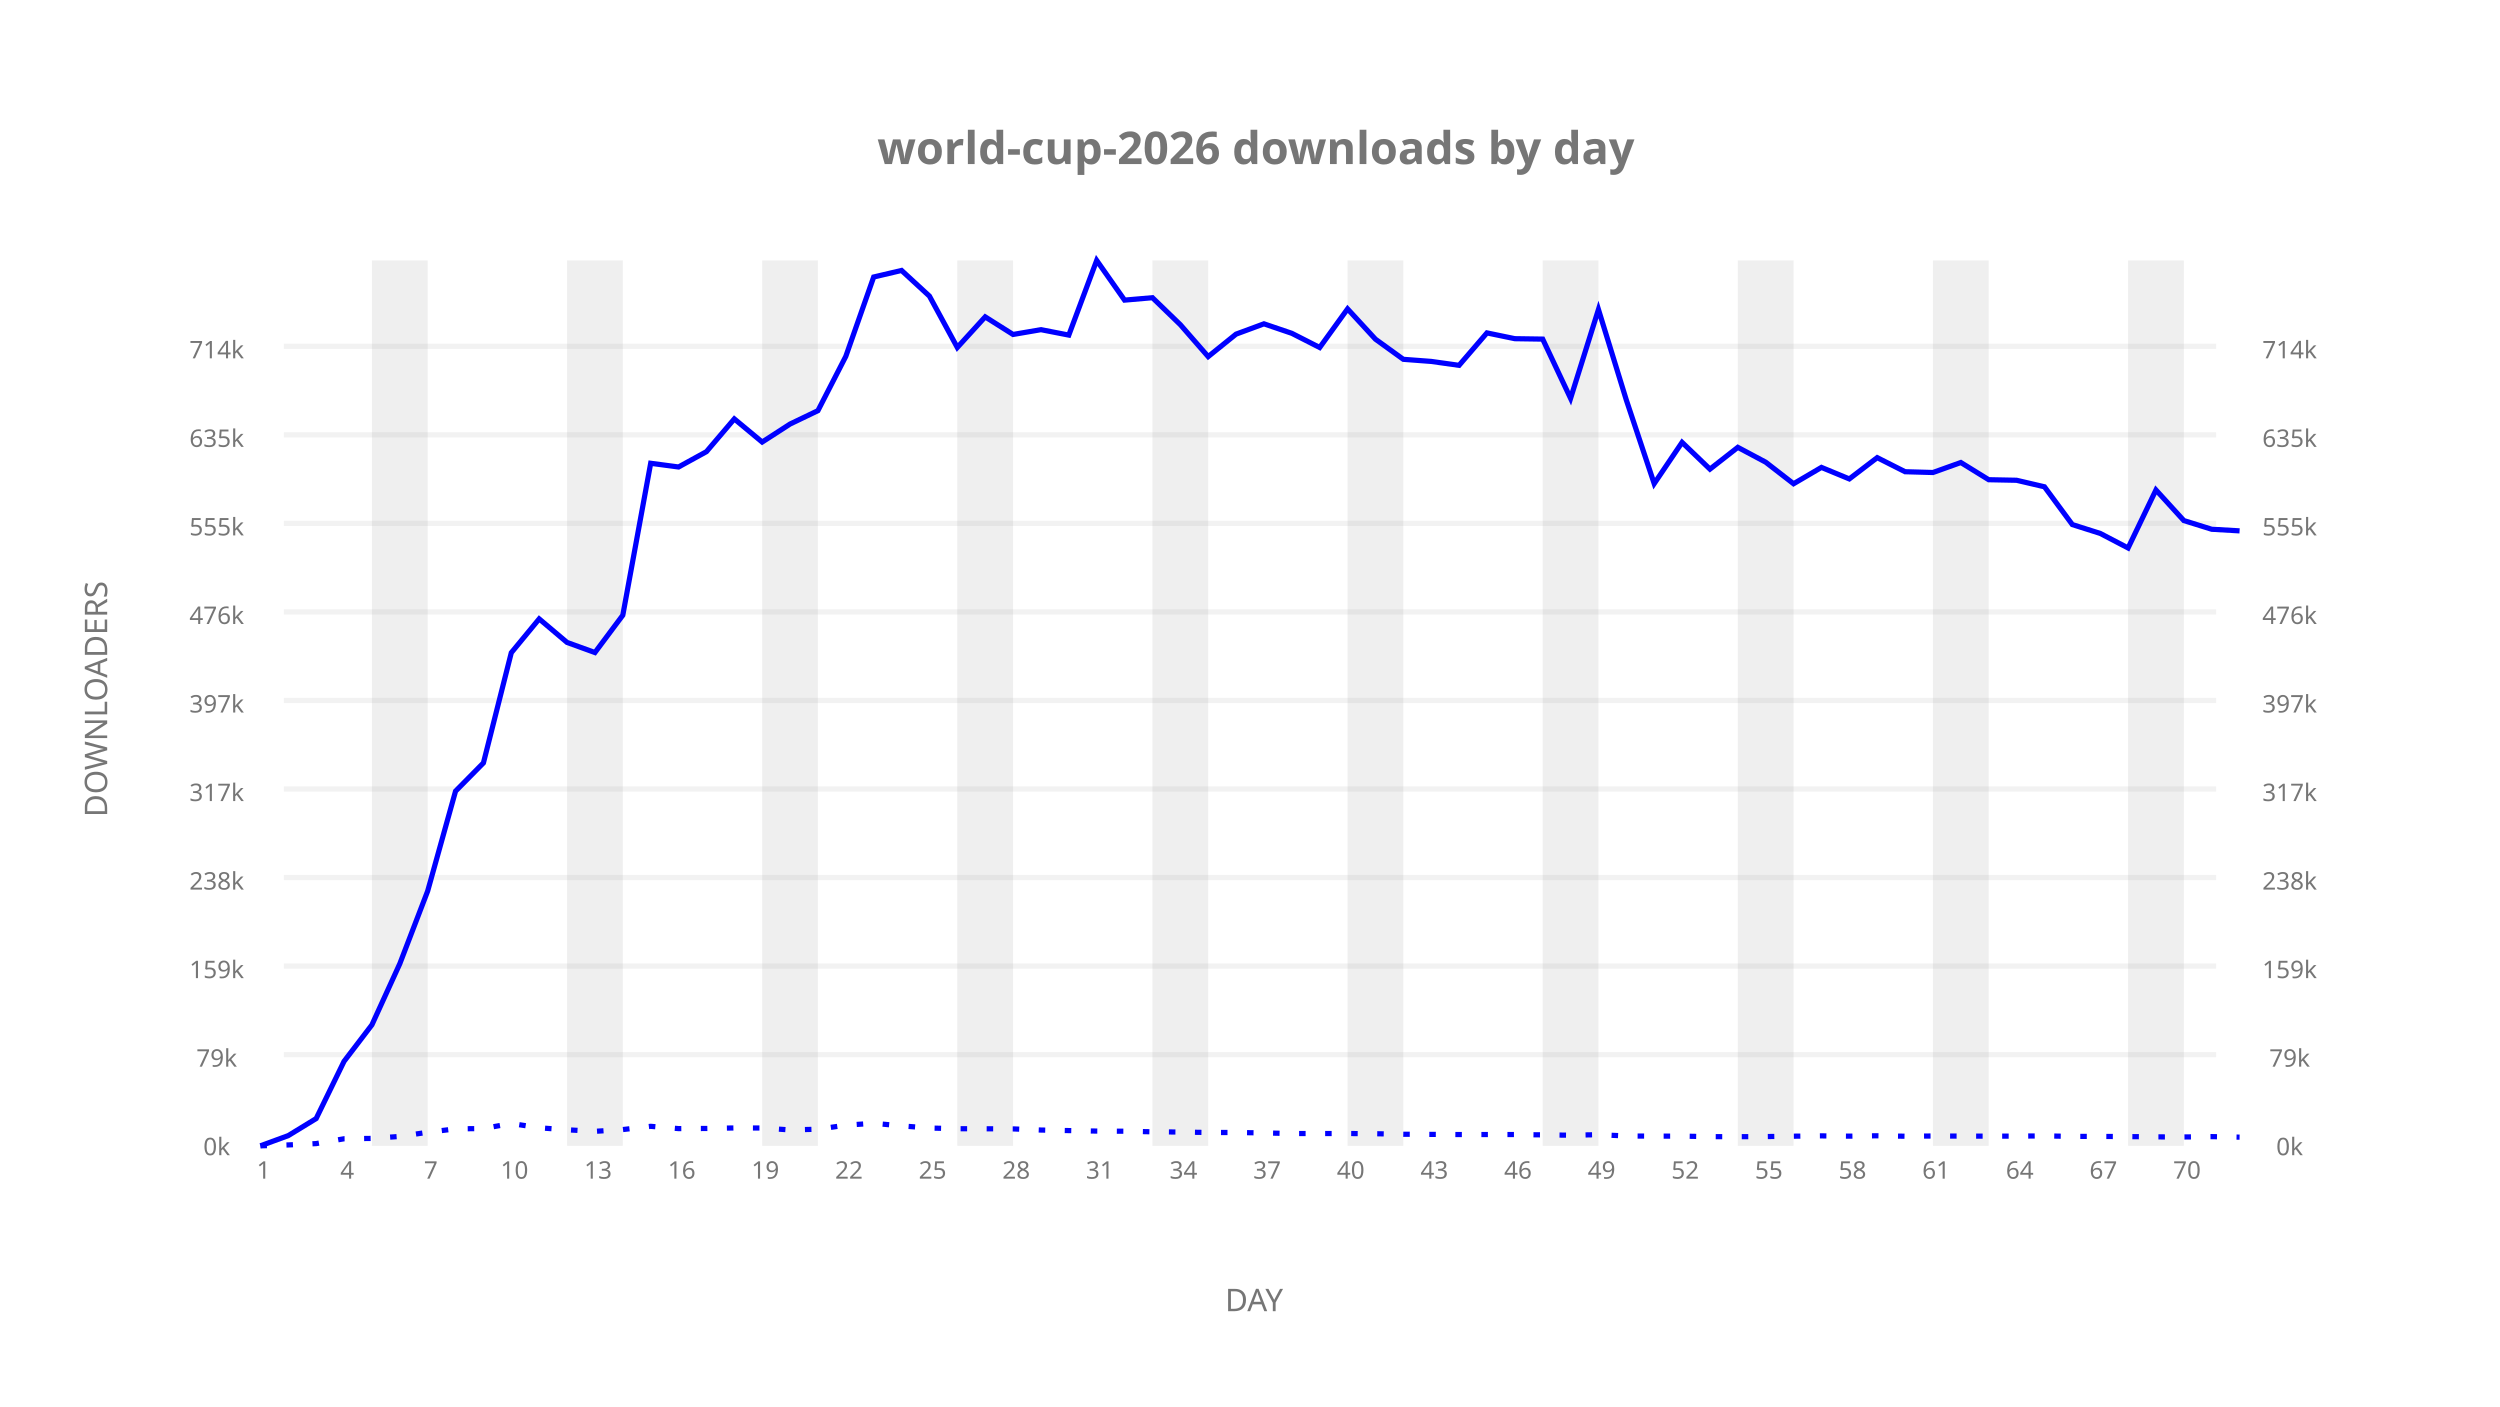
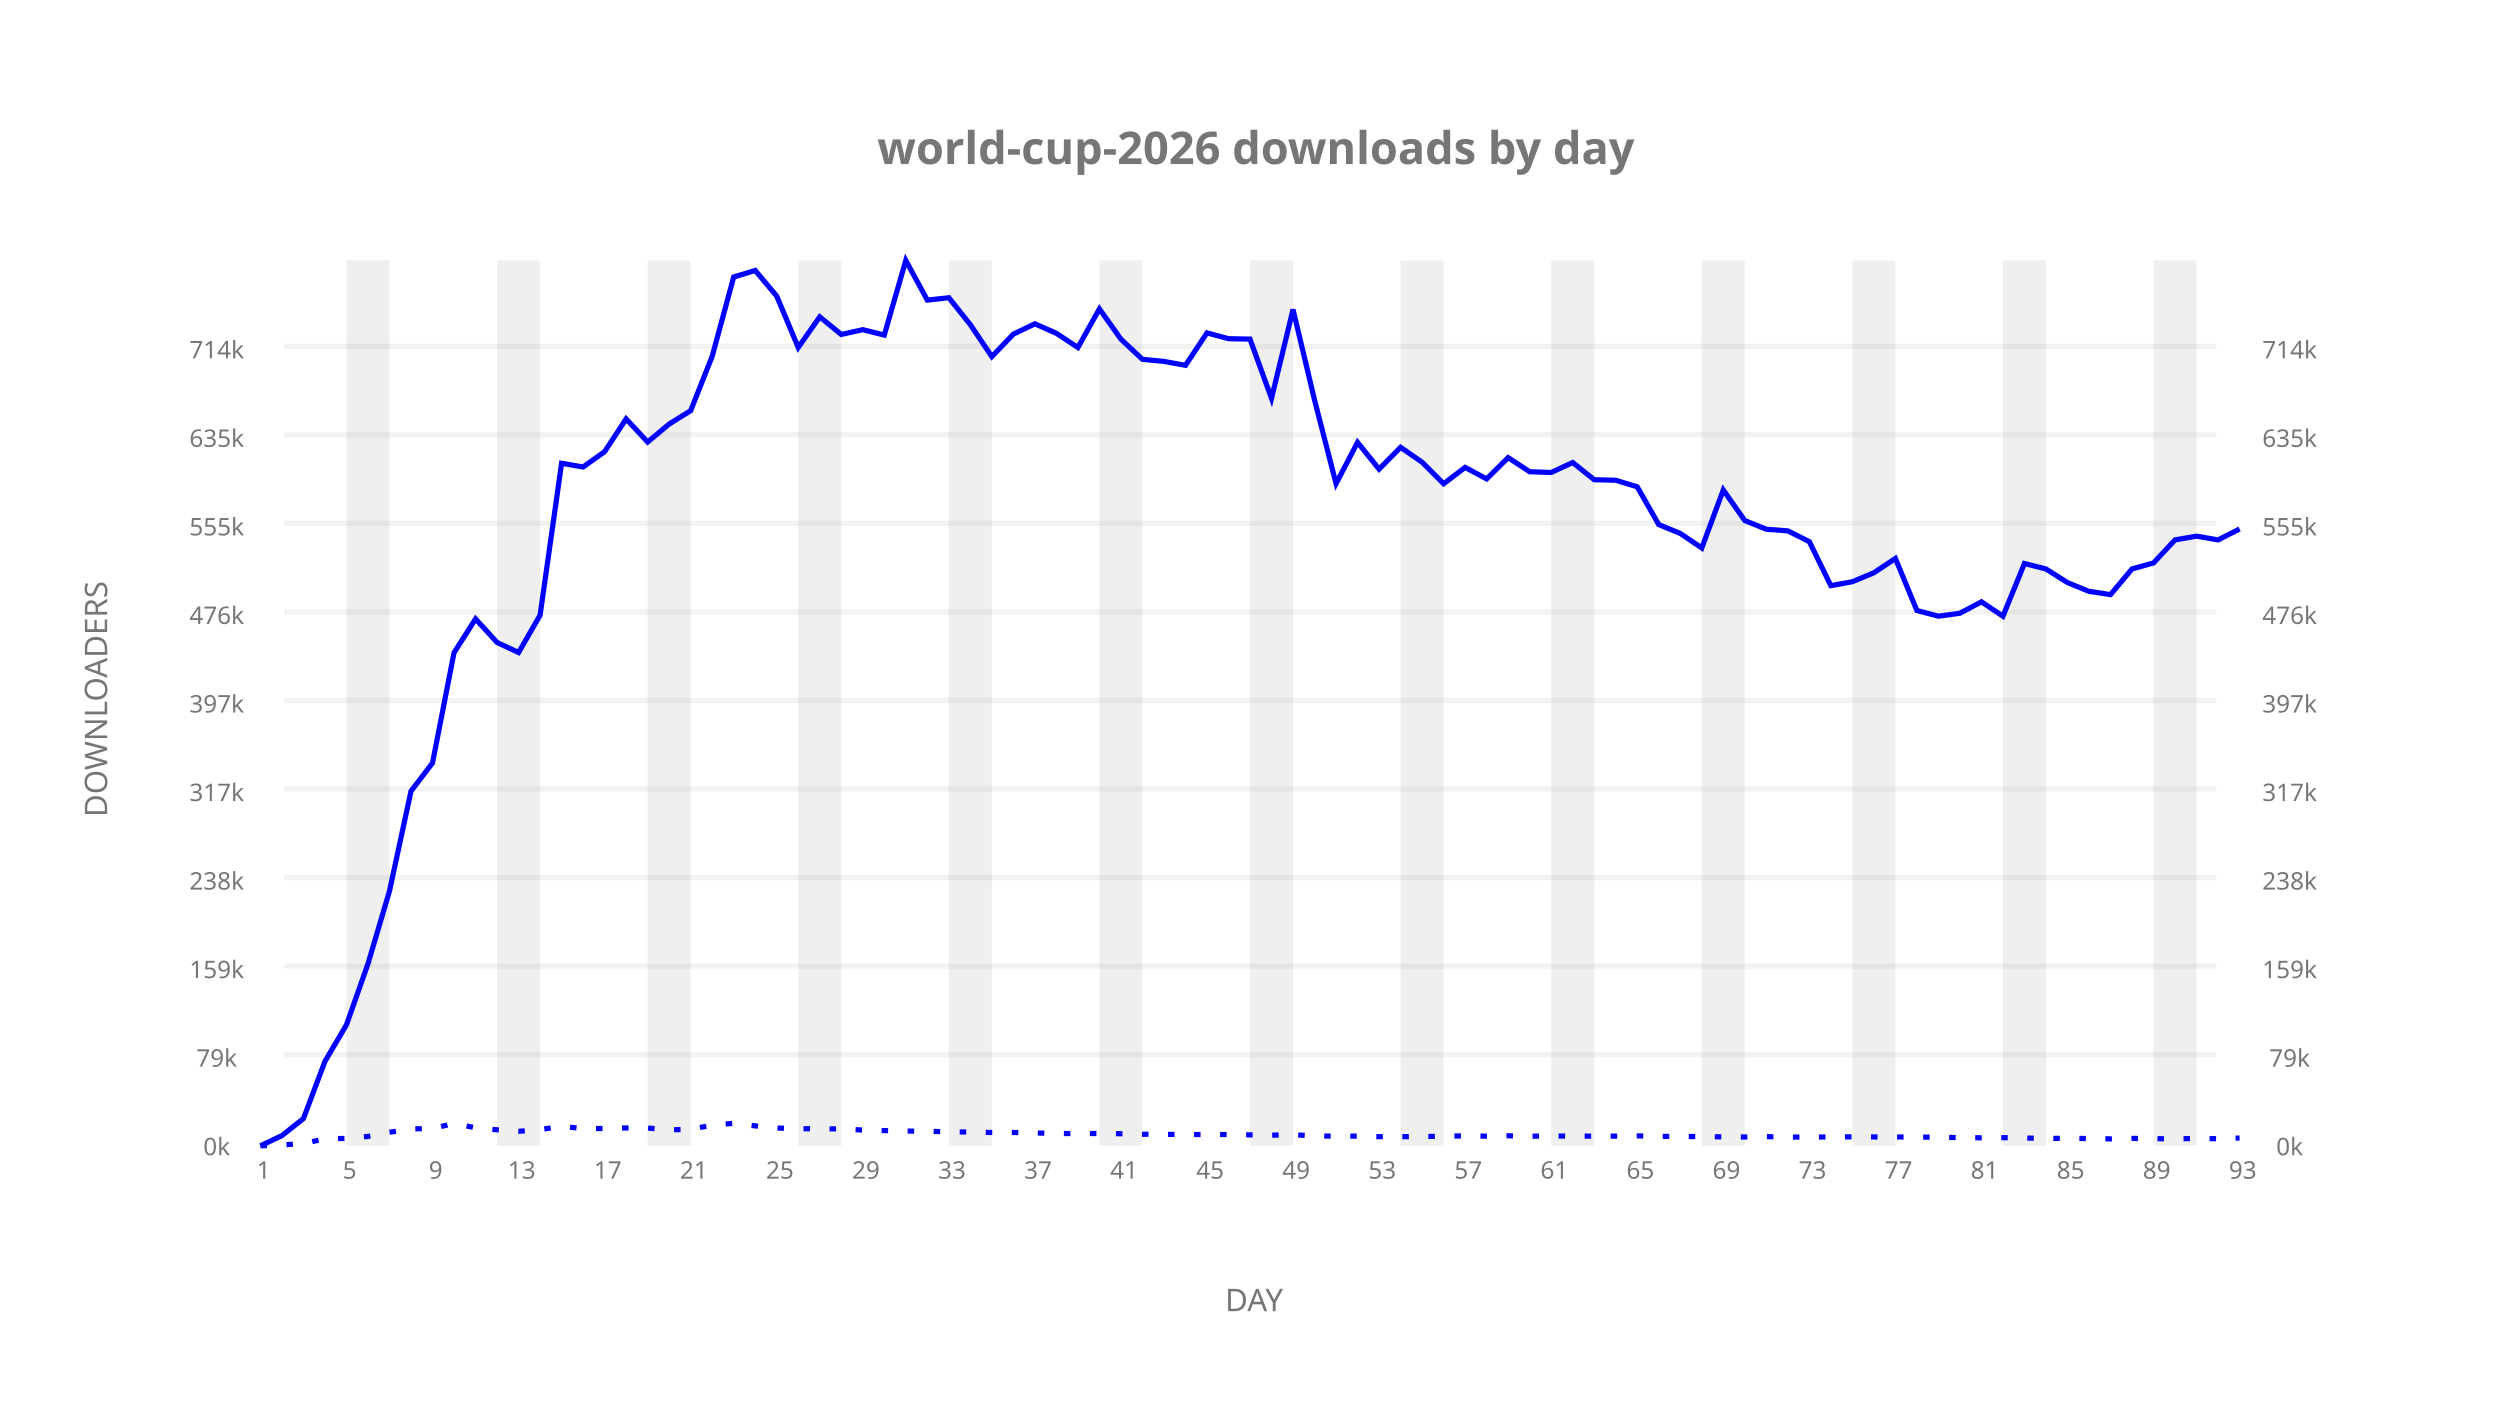
<svg xmlns="http://www.w3.org/2000/svg" xml:space="preserve" id="world-cup-2026-downloads-by-day-day" x="0px" y="0px" width="1920px" height="1080px" viewBox="0 0 1920 1080" enable-background="new 0 0 1920 1080" role="img">
  <g id="annotations">
    <text x="960" y="126" font-family="Atkinson Hyperlegible" font-size="26pt" text-anchor="middle" text-align="center" font-weight="600" font-style="normal" style="fill:rgb(118,118,118); fill-opacity:1; stroke:rgb(118,118,118); stroke-opacity:0; stroke-width:0.5"> world-cup-2026 downloads by day</text>
    <g id="axes-lines">
      <text x="960" y="1007" font-family="Atkinson Hyperlegible" font-size="18pt" text-anchor="middle" text-align="center" font-weight="500" font-style="normal" style="fill:rgb(118,118,118); fill-opacity:1; stroke:rgb(118,118,118); stroke-opacity:0; stroke-width:0.5"> DAY</text>
      <text x="73" y="540" font-family="Atkinson Hyperlegible" font-size="18pt" text-anchor="middle" text-align="center" dominant-baseline="central" font-weight="500" font-style="normal" style="fill:rgb(118,118,118); fill-opacity:1; stroke:rgb(118,118,118); stroke-opacity:0; stroke-width:0.5" transform="rotate(-90,73,540)"> DOWNLOADERS</text>
    </g>
    <g id="tic-y-label-lines">
      <line x1="218" y1="809.969" x2="1702" y2="809.969" style="fill:rgb(0,0,255); fill-opacity:0; stroke:rgb(242,242,242); stroke-opacity:1; stroke-width:4" />
      <line x1="218" y1="741.969" x2="1702" y2="741.969" style="fill:rgb(0,0,255); fill-opacity:0; stroke:rgb(242,242,242); stroke-opacity:1; stroke-width:4" />
      <line x1="218" y1="673.969" x2="1702" y2="673.969" style="fill:rgb(0,0,255); fill-opacity:0; stroke:rgb(242,242,242); stroke-opacity:1; stroke-width:4" />
      <line x1="218" y1="605.969" x2="1702" y2="605.969" style="fill:rgb(0,0,255); fill-opacity:0; stroke:rgb(242,242,242); stroke-opacity:1; stroke-width:4" />
      <line x1="218" y1="537.969" x2="1702" y2="537.969" style="fill:rgb(0,0,255); fill-opacity:0; stroke:rgb(242,242,242); stroke-opacity:1; stroke-width:4" />
      <line x1="218" y1="469.969" x2="1702" y2="469.969" style="fill:rgb(0,0,255); fill-opacity:0; stroke:rgb(242,242,242); stroke-opacity:1; stroke-width:4" />
      <line x1="218" y1="401.969" x2="1702" y2="401.969" style="fill:rgb(0,0,255); fill-opacity:0; stroke:rgb(242,242,242); stroke-opacity:1; stroke-width:4" />
      <line x1="218" y1="333.969" x2="1702" y2="333.969" style="fill:rgb(0,0,255); fill-opacity:0; stroke:rgb(242,242,242); stroke-opacity:1; stroke-width:4" />
      <line x1="218" y1="265.969" x2="1702" y2="265.969" style="fill:rgb(0,0,255); fill-opacity:0; stroke:rgb(242,242,242); stroke-opacity:1; stroke-width:4" />
    </g>
    <g id="tic-x-labels">
      <text x="200" y="898" font-family="Atkinson Hyperlegible" font-size="14pt" text-anchor="middle" text-align="center" dominant-baseline="central" font-weight="400" font-style="normal" style="fill:rgb(118,118,118); fill-opacity:1; stroke:rgb(118,118,118); stroke-opacity:0; stroke-width:0.5"> 1</text>
-       <text x="264.225" y="898" font-family="Atkinson Hyperlegible" font-size="14pt" text-anchor="middle" text-align="center" dominant-baseline="central" font-weight="400" font-style="normal" style="fill:rgb(118,118,118); fill-opacity:1; stroke:rgb(118,118,118); stroke-opacity:0; stroke-width:0.5"> 4</text>
-       <text x="328.451" y="898" font-family="Atkinson Hyperlegible" font-size="14pt" text-anchor="middle" text-align="center" dominant-baseline="central" font-weight="400" font-style="normal" style="fill:rgb(118,118,118); fill-opacity:1; stroke:rgb(118,118,118); stroke-opacity:0; stroke-width:0.5"> 7</text>
-       <text x="392.676" y="898" font-family="Atkinson Hyperlegible" font-size="14pt" text-anchor="middle" text-align="center" dominant-baseline="central" font-weight="400" font-style="normal" style="fill:rgb(118,118,118); fill-opacity:1; stroke:rgb(118,118,118); stroke-opacity:0; stroke-width:0.5"> 10</text>
-       <text x="456.901" y="898" font-family="Atkinson Hyperlegible" font-size="14pt" text-anchor="middle" text-align="center" dominant-baseline="central" font-weight="400" font-style="normal" style="fill:rgb(118,118,118); fill-opacity:1; stroke:rgb(118,118,118); stroke-opacity:0; stroke-width:0.5"> 13</text>
-       <text x="521.127" y="898" font-family="Atkinson Hyperlegible" font-size="14pt" text-anchor="middle" text-align="center" dominant-baseline="central" font-weight="400" font-style="normal" style="fill:rgb(118,118,118); fill-opacity:1; stroke:rgb(118,118,118); stroke-opacity:0; stroke-width:0.5"> 16</text>
-       <text x="585.352" y="898" font-family="Atkinson Hyperlegible" font-size="14pt" text-anchor="middle" text-align="center" dominant-baseline="central" font-weight="400" font-style="normal" style="fill:rgb(118,118,118); fill-opacity:1; stroke:rgb(118,118,118); stroke-opacity:0; stroke-width:0.5"> 19</text>
-       <text x="649.577" y="898" font-family="Atkinson Hyperlegible" font-size="14pt" text-anchor="middle" text-align="center" dominant-baseline="central" font-weight="400" font-style="normal" style="fill:rgb(118,118,118); fill-opacity:1; stroke:rgb(118,118,118); stroke-opacity:0; stroke-width:0.5"> 22</text>
-       <text x="713.803" y="898" font-family="Atkinson Hyperlegible" font-size="14pt" text-anchor="middle" text-align="center" dominant-baseline="central" font-weight="400" font-style="normal" style="fill:rgb(118,118,118); fill-opacity:1; stroke:rgb(118,118,118); stroke-opacity:0; stroke-width:0.5"> 25</text>
-       <text x="778.028" y="898" font-family="Atkinson Hyperlegible" font-size="14pt" text-anchor="middle" text-align="center" dominant-baseline="central" font-weight="400" font-style="normal" style="fill:rgb(118,118,118); fill-opacity:1; stroke:rgb(118,118,118); stroke-opacity:0; stroke-width:0.5"> 28</text>
-       <text x="842.254" y="898" font-family="Atkinson Hyperlegible" font-size="14pt" text-anchor="middle" text-align="center" dominant-baseline="central" font-weight="400" font-style="normal" style="fill:rgb(118,118,118); fill-opacity:1; stroke:rgb(118,118,118); stroke-opacity:0; stroke-width:0.5"> 31</text>
-       <text x="906.479" y="898" font-family="Atkinson Hyperlegible" font-size="14pt" text-anchor="middle" text-align="center" dominant-baseline="central" font-weight="400" font-style="normal" style="fill:rgb(118,118,118); fill-opacity:1; stroke:rgb(118,118,118); stroke-opacity:0; stroke-width:0.5"> 34</text>
-       <text x="970.704" y="898" font-family="Atkinson Hyperlegible" font-size="14pt" text-anchor="middle" text-align="center" dominant-baseline="central" font-weight="400" font-style="normal" style="fill:rgb(118,118,118); fill-opacity:1; stroke:rgb(118,118,118); stroke-opacity:0; stroke-width:0.5"> 37</text>
-       <text x="1034.93" y="898" font-family="Atkinson Hyperlegible" font-size="14pt" text-anchor="middle" text-align="center" dominant-baseline="central" font-weight="400" font-style="normal" style="fill:rgb(118,118,118); fill-opacity:1; stroke:rgb(118,118,118); stroke-opacity:0; stroke-width:0.5"> 40</text>
-       <text x="1099.155" y="898" font-family="Atkinson Hyperlegible" font-size="14pt" text-anchor="middle" text-align="center" dominant-baseline="central" font-weight="400" font-style="normal" style="fill:rgb(118,118,118); fill-opacity:1; stroke:rgb(118,118,118); stroke-opacity:0; stroke-width:0.5"> 43</text>
-       <text x="1163.38" y="898" font-family="Atkinson Hyperlegible" font-size="14pt" text-anchor="middle" text-align="center" dominant-baseline="central" font-weight="400" font-style="normal" style="fill:rgb(118,118,118); fill-opacity:1; stroke:rgb(118,118,118); stroke-opacity:0; stroke-width:0.5"> 46</text>
-       <text x="1227.606" y="898" font-family="Atkinson Hyperlegible" font-size="14pt" text-anchor="middle" text-align="center" dominant-baseline="central" font-weight="400" font-style="normal" style="fill:rgb(118,118,118); fill-opacity:1; stroke:rgb(118,118,118); stroke-opacity:0; stroke-width:0.5"> 49</text>
-       <text x="1291.831" y="898" font-family="Atkinson Hyperlegible" font-size="14pt" text-anchor="middle" text-align="center" dominant-baseline="central" font-weight="400" font-style="normal" style="fill:rgb(118,118,118); fill-opacity:1; stroke:rgb(118,118,118); stroke-opacity:0; stroke-width:0.5"> 52</text>
-       <text x="1356.056" y="898" font-family="Atkinson Hyperlegible" font-size="14pt" text-anchor="middle" text-align="center" dominant-baseline="central" font-weight="400" font-style="normal" style="fill:rgb(118,118,118); fill-opacity:1; stroke:rgb(118,118,118); stroke-opacity:0; stroke-width:0.5"> 55</text>
-       <text x="1420.282" y="898" font-family="Atkinson Hyperlegible" font-size="14pt" text-anchor="middle" text-align="center" dominant-baseline="central" font-weight="400" font-style="normal" style="fill:rgb(118,118,118); fill-opacity:1; stroke:rgb(118,118,118); stroke-opacity:0; stroke-width:0.5"> 58</text>
-       <text x="1484.507" y="898" font-family="Atkinson Hyperlegible" font-size="14pt" text-anchor="middle" text-align="center" dominant-baseline="central" font-weight="400" font-style="normal" style="fill:rgb(118,118,118); fill-opacity:1; stroke:rgb(118,118,118); stroke-opacity:0; stroke-width:0.5"> 61</text>
-       <text x="1548.732" y="898" font-family="Atkinson Hyperlegible" font-size="14pt" text-anchor="middle" text-align="center" dominant-baseline="central" font-weight="400" font-style="normal" style="fill:rgb(118,118,118); fill-opacity:1; stroke:rgb(118,118,118); stroke-opacity:0; stroke-width:0.5"> 64</text>
-       <text x="1612.958" y="898" font-family="Atkinson Hyperlegible" font-size="14pt" text-anchor="middle" text-align="center" dominant-baseline="central" font-weight="400" font-style="normal" style="fill:rgb(118,118,118); fill-opacity:1; stroke:rgb(118,118,118); stroke-opacity:0; stroke-width:0.5"> 67</text>
-       <text x="1677.183" y="898" font-family="Atkinson Hyperlegible" font-size="14pt" text-anchor="middle" text-align="center" dominant-baseline="central" font-weight="400" font-style="normal" style="fill:rgb(118,118,118); fill-opacity:1; stroke:rgb(118,118,118); stroke-opacity:0; stroke-width:0.5"> 70</text>
+       <text x="266.087" y="898" font-family="Atkinson Hyperlegible" font-size="14pt" text-anchor="middle" text-align="center" dominant-baseline="central" font-weight="400" font-style="normal" style="fill:rgb(118,118,118); fill-opacity:1; stroke:rgb(118,118,118); stroke-opacity:0; stroke-width:0.5"> 5</text>
+       <text x="332.174" y="898" font-family="Atkinson Hyperlegible" font-size="14pt" text-anchor="middle" text-align="center" dominant-baseline="central" font-weight="400" font-style="normal" style="fill:rgb(118,118,118); fill-opacity:1; stroke:rgb(118,118,118); stroke-opacity:0; stroke-width:0.5"> 9</text>
+       <text x="398.261" y="898" font-family="Atkinson Hyperlegible" font-size="14pt" text-anchor="middle" text-align="center" dominant-baseline="central" font-weight="400" font-style="normal" style="fill:rgb(118,118,118); fill-opacity:1; stroke:rgb(118,118,118); stroke-opacity:0; stroke-width:0.5"> 13</text>
+       <text x="464.348" y="898" font-family="Atkinson Hyperlegible" font-size="14pt" text-anchor="middle" text-align="center" dominant-baseline="central" font-weight="400" font-style="normal" style="fill:rgb(118,118,118); fill-opacity:1; stroke:rgb(118,118,118); stroke-opacity:0; stroke-width:0.5"> 17</text>
+       <text x="530.435" y="898" font-family="Atkinson Hyperlegible" font-size="14pt" text-anchor="middle" text-align="center" dominant-baseline="central" font-weight="400" font-style="normal" style="fill:rgb(118,118,118); fill-opacity:1; stroke:rgb(118,118,118); stroke-opacity:0; stroke-width:0.5"> 21</text>
+       <text x="596.522" y="898" font-family="Atkinson Hyperlegible" font-size="14pt" text-anchor="middle" text-align="center" dominant-baseline="central" font-weight="400" font-style="normal" style="fill:rgb(118,118,118); fill-opacity:1; stroke:rgb(118,118,118); stroke-opacity:0; stroke-width:0.5"> 25</text>
+       <text x="662.609" y="898" font-family="Atkinson Hyperlegible" font-size="14pt" text-anchor="middle" text-align="center" dominant-baseline="central" font-weight="400" font-style="normal" style="fill:rgb(118,118,118); fill-opacity:1; stroke:rgb(118,118,118); stroke-opacity:0; stroke-width:0.5"> 29</text>
+       <text x="728.696" y="898" font-family="Atkinson Hyperlegible" font-size="14pt" text-anchor="middle" text-align="center" dominant-baseline="central" font-weight="400" font-style="normal" style="fill:rgb(118,118,118); fill-opacity:1; stroke:rgb(118,118,118); stroke-opacity:0; stroke-width:0.5"> 33</text>
+       <text x="794.783" y="898" font-family="Atkinson Hyperlegible" font-size="14pt" text-anchor="middle" text-align="center" dominant-baseline="central" font-weight="400" font-style="normal" style="fill:rgb(118,118,118); fill-opacity:1; stroke:rgb(118,118,118); stroke-opacity:0; stroke-width:0.5"> 37</text>
+       <text x="860.87" y="898" font-family="Atkinson Hyperlegible" font-size="14pt" text-anchor="middle" text-align="center" dominant-baseline="central" font-weight="400" font-style="normal" style="fill:rgb(118,118,118); fill-opacity:1; stroke:rgb(118,118,118); stroke-opacity:0; stroke-width:0.5"> 41</text>
+       <text x="926.957" y="898" font-family="Atkinson Hyperlegible" font-size="14pt" text-anchor="middle" text-align="center" dominant-baseline="central" font-weight="400" font-style="normal" style="fill:rgb(118,118,118); fill-opacity:1; stroke:rgb(118,118,118); stroke-opacity:0; stroke-width:0.5"> 45</text>
+       <text x="993.043" y="898" font-family="Atkinson Hyperlegible" font-size="14pt" text-anchor="middle" text-align="center" dominant-baseline="central" font-weight="400" font-style="normal" style="fill:rgb(118,118,118); fill-opacity:1; stroke:rgb(118,118,118); stroke-opacity:0; stroke-width:0.5"> 49</text>
+       <text x="1059.13" y="898" font-family="Atkinson Hyperlegible" font-size="14pt" text-anchor="middle" text-align="center" dominant-baseline="central" font-weight="400" font-style="normal" style="fill:rgb(118,118,118); fill-opacity:1; stroke:rgb(118,118,118); stroke-opacity:0; stroke-width:0.5"> 53</text>
+       <text x="1125.217" y="898" font-family="Atkinson Hyperlegible" font-size="14pt" text-anchor="middle" text-align="center" dominant-baseline="central" font-weight="400" font-style="normal" style="fill:rgb(118,118,118); fill-opacity:1; stroke:rgb(118,118,118); stroke-opacity:0; stroke-width:0.5"> 57</text>
+       <text x="1191.304" y="898" font-family="Atkinson Hyperlegible" font-size="14pt" text-anchor="middle" text-align="center" dominant-baseline="central" font-weight="400" font-style="normal" style="fill:rgb(118,118,118); fill-opacity:1; stroke:rgb(118,118,118); stroke-opacity:0; stroke-width:0.5"> 61</text>
+       <text x="1257.391" y="898" font-family="Atkinson Hyperlegible" font-size="14pt" text-anchor="middle" text-align="center" dominant-baseline="central" font-weight="400" font-style="normal" style="fill:rgb(118,118,118); fill-opacity:1; stroke:rgb(118,118,118); stroke-opacity:0; stroke-width:0.5"> 65</text>
+       <text x="1323.478" y="898" font-family="Atkinson Hyperlegible" font-size="14pt" text-anchor="middle" text-align="center" dominant-baseline="central" font-weight="400" font-style="normal" style="fill:rgb(118,118,118); fill-opacity:1; stroke:rgb(118,118,118); stroke-opacity:0; stroke-width:0.5"> 69</text>
+       <text x="1389.565" y="898" font-family="Atkinson Hyperlegible" font-size="14pt" text-anchor="middle" text-align="center" dominant-baseline="central" font-weight="400" font-style="normal" style="fill:rgb(118,118,118); fill-opacity:1; stroke:rgb(118,118,118); stroke-opacity:0; stroke-width:0.5"> 73</text>
+       <text x="1455.652" y="898" font-family="Atkinson Hyperlegible" font-size="14pt" text-anchor="middle" text-align="center" dominant-baseline="central" font-weight="400" font-style="normal" style="fill:rgb(118,118,118); fill-opacity:1; stroke:rgb(118,118,118); stroke-opacity:0; stroke-width:0.5"> 77</text>
+       <text x="1521.739" y="898" font-family="Atkinson Hyperlegible" font-size="14pt" text-anchor="middle" text-align="center" dominant-baseline="central" font-weight="400" font-style="normal" style="fill:rgb(118,118,118); fill-opacity:1; stroke:rgb(118,118,118); stroke-opacity:0; stroke-width:0.5"> 81</text>
+       <text x="1587.826" y="898" font-family="Atkinson Hyperlegible" font-size="14pt" text-anchor="middle" text-align="center" dominant-baseline="central" font-weight="400" font-style="normal" style="fill:rgb(118,118,118); fill-opacity:1; stroke:rgb(118,118,118); stroke-opacity:0; stroke-width:0.5"> 85</text>
+       <text x="1653.913" y="898" font-family="Atkinson Hyperlegible" font-size="14pt" text-anchor="middle" text-align="center" dominant-baseline="central" font-weight="400" font-style="normal" style="fill:rgb(118,118,118); fill-opacity:1; stroke:rgb(118,118,118); stroke-opacity:0; stroke-width:0.5"> 89</text>
+       <text x="1720" y="898" font-family="Atkinson Hyperlegible" font-size="14pt" text-anchor="middle" text-align="center" dominant-baseline="central" font-weight="400" font-style="normal" style="fill:rgb(118,118,118); fill-opacity:1; stroke:rgb(118,118,118); stroke-opacity:0; stroke-width:0.5"> 93</text>
    </g>
    <g id="tic-y-labels">
      <text x="164" y="879.969" font-family="Atkinson Hyperlegible" font-size="14pt" text-anchor="middle" text-align="center" dominant-baseline="central" font-weight="400" font-style="normal" style="fill:rgb(118,118,118); fill-opacity:1; stroke:rgb(118,118,118); stroke-opacity:0; stroke-width:0.5"> 0k</text>
      <text x="1756" y="879.969" font-family="Atkinson Hyperlegible" font-size="14pt" text-anchor="middle" text-align="center" dominant-baseline="central" font-weight="400" font-style="normal" style="fill:rgb(118,118,118); fill-opacity:1; stroke:rgb(118,118,118); stroke-opacity:0; stroke-width:0.5"> 0k</text>
      <text x="164" y="811.969" font-family="Atkinson Hyperlegible" font-size="14pt" text-anchor="middle" text-align="center" dominant-baseline="central" font-weight="400" font-style="normal" style="fill:rgb(118,118,118); fill-opacity:1; stroke:rgb(118,118,118); stroke-opacity:0; stroke-width:0.5"> 79k</text>
      <text x="1756" y="811.969" font-family="Atkinson Hyperlegible" font-size="14pt" text-anchor="middle" text-align="center" dominant-baseline="central" font-weight="400" font-style="normal" style="fill:rgb(118,118,118); fill-opacity:1; stroke:rgb(118,118,118); stroke-opacity:0; stroke-width:0.5"> 79k</text>
      <text x="164" y="743.969" font-family="Atkinson Hyperlegible" font-size="14pt" text-anchor="middle" text-align="center" dominant-baseline="central" font-weight="400" font-style="normal" style="fill:rgb(118,118,118); fill-opacity:1; stroke:rgb(118,118,118); stroke-opacity:0; stroke-width:0.5"> 159k</text>
      <text x="1756" y="743.969" font-family="Atkinson Hyperlegible" font-size="14pt" text-anchor="middle" text-align="center" dominant-baseline="central" font-weight="400" font-style="normal" style="fill:rgb(118,118,118); fill-opacity:1; stroke:rgb(118,118,118); stroke-opacity:0; stroke-width:0.5"> 159k</text>
      <text x="164" y="675.969" font-family="Atkinson Hyperlegible" font-size="14pt" text-anchor="middle" text-align="center" dominant-baseline="central" font-weight="400" font-style="normal" style="fill:rgb(118,118,118); fill-opacity:1; stroke:rgb(118,118,118); stroke-opacity:0; stroke-width:0.5"> 238k</text>
      <text x="1756" y="675.969" font-family="Atkinson Hyperlegible" font-size="14pt" text-anchor="middle" text-align="center" dominant-baseline="central" font-weight="400" font-style="normal" style="fill:rgb(118,118,118); fill-opacity:1; stroke:rgb(118,118,118); stroke-opacity:0; stroke-width:0.5"> 238k</text>
      <text x="164" y="607.969" font-family="Atkinson Hyperlegible" font-size="14pt" text-anchor="middle" text-align="center" dominant-baseline="central" font-weight="400" font-style="normal" style="fill:rgb(118,118,118); fill-opacity:1; stroke:rgb(118,118,118); stroke-opacity:0; stroke-width:0.5"> 317k</text>
      <text x="1756" y="607.969" font-family="Atkinson Hyperlegible" font-size="14pt" text-anchor="middle" text-align="center" dominant-baseline="central" font-weight="400" font-style="normal" style="fill:rgb(118,118,118); fill-opacity:1; stroke:rgb(118,118,118); stroke-opacity:0; stroke-width:0.5"> 317k</text>
      <text x="164" y="539.969" font-family="Atkinson Hyperlegible" font-size="14pt" text-anchor="middle" text-align="center" dominant-baseline="central" font-weight="400" font-style="normal" style="fill:rgb(118,118,118); fill-opacity:1; stroke:rgb(118,118,118); stroke-opacity:0; stroke-width:0.5"> 397k</text>
      <text x="1756" y="539.969" font-family="Atkinson Hyperlegible" font-size="14pt" text-anchor="middle" text-align="center" dominant-baseline="central" font-weight="400" font-style="normal" style="fill:rgb(118,118,118); fill-opacity:1; stroke:rgb(118,118,118); stroke-opacity:0; stroke-width:0.5"> 397k</text>
      <text x="164" y="471.969" font-family="Atkinson Hyperlegible" font-size="14pt" text-anchor="middle" text-align="center" dominant-baseline="central" font-weight="400" font-style="normal" style="fill:rgb(118,118,118); fill-opacity:1; stroke:rgb(118,118,118); stroke-opacity:0; stroke-width:0.5"> 476k</text>
      <text x="1756" y="471.969" font-family="Atkinson Hyperlegible" font-size="14pt" text-anchor="middle" text-align="center" dominant-baseline="central" font-weight="400" font-style="normal" style="fill:rgb(118,118,118); fill-opacity:1; stroke:rgb(118,118,118); stroke-opacity:0; stroke-width:0.5"> 476k</text>
      <text x="164" y="403.969" font-family="Atkinson Hyperlegible" font-size="14pt" text-anchor="middle" text-align="center" dominant-baseline="central" font-weight="400" font-style="normal" style="fill:rgb(118,118,118); fill-opacity:1; stroke:rgb(118,118,118); stroke-opacity:0; stroke-width:0.5"> 555k</text>
      <text x="1756" y="403.969" font-family="Atkinson Hyperlegible" font-size="14pt" text-anchor="middle" text-align="center" dominant-baseline="central" font-weight="400" font-style="normal" style="fill:rgb(118,118,118); fill-opacity:1; stroke:rgb(118,118,118); stroke-opacity:0; stroke-width:0.5"> 555k</text>
      <text x="164" y="335.969" font-family="Atkinson Hyperlegible" font-size="14pt" text-anchor="middle" text-align="center" dominant-baseline="central" font-weight="400" font-style="normal" style="fill:rgb(118,118,118); fill-opacity:1; stroke:rgb(118,118,118); stroke-opacity:0; stroke-width:0.5"> 635k</text>
      <text x="1756" y="335.969" font-family="Atkinson Hyperlegible" font-size="14pt" text-anchor="middle" text-align="center" dominant-baseline="central" font-weight="400" font-style="normal" style="fill:rgb(118,118,118); fill-opacity:1; stroke:rgb(118,118,118); stroke-opacity:0; stroke-width:0.5"> 635k</text>
      <text x="164" y="267.969" font-family="Atkinson Hyperlegible" font-size="14pt" text-anchor="middle" text-align="center" dominant-baseline="central" font-weight="400" font-style="normal" style="fill:rgb(118,118,118); fill-opacity:1; stroke:rgb(118,118,118); stroke-opacity:0; stroke-width:0.5"> 714k</text>
      <text x="1756" y="267.969" font-family="Atkinson Hyperlegible" font-size="14pt" text-anchor="middle" text-align="center" dominant-baseline="central" font-weight="400" font-style="normal" style="fill:rgb(118,118,118); fill-opacity:1; stroke:rgb(118,118,118); stroke-opacity:0; stroke-width:0.5"> 714k</text>
    </g>
  </g>
  <g id="weekend-bands-world-cup-2026 downloads by day">
-     <rect x="285.634" y="200" width="42.817" height="680" style="fill:rgb(148,148,148); fill-opacity:0.15; stroke:rgb(148,148,148); stroke-opacity:0; stroke-width:0" />
-     <rect x="435.493" y="200" width="42.817" height="680" style="fill:rgb(148,148,148); fill-opacity:0.15; stroke:rgb(148,148,148); stroke-opacity:0; stroke-width:0" />
-     <rect x="585.352" y="200" width="42.817" height="680" style="fill:rgb(148,148,148); fill-opacity:0.15; stroke:rgb(148,148,148); stroke-opacity:0; stroke-width:0" />
-     <rect x="735.211" y="200" width="42.817" height="680" style="fill:rgb(148,148,148); fill-opacity:0.15; stroke:rgb(148,148,148); stroke-opacity:0; stroke-width:0" />
-     <rect x="885.07" y="200" width="42.817" height="680" style="fill:rgb(148,148,148); fill-opacity:0.15; stroke:rgb(148,148,148); stroke-opacity:0; stroke-width:0" />
-     <rect x="1034.93" y="200" width="42.817" height="680" style="fill:rgb(148,148,148); fill-opacity:0.15; stroke:rgb(148,148,148); stroke-opacity:0; stroke-width:0" />
-     <rect x="1184.789" y="200" width="42.817" height="680" style="fill:rgb(148,148,148); fill-opacity:0.15; stroke:rgb(148,148,148); stroke-opacity:0; stroke-width:0" />
-     <rect x="1334.648" y="200" width="42.817" height="680" style="fill:rgb(148,148,148); fill-opacity:0.15; stroke:rgb(148,148,148); stroke-opacity:0; stroke-width:0" />
-     <rect x="1484.507" y="200" width="42.817" height="680" style="fill:rgb(148,148,148); fill-opacity:0.15; stroke:rgb(148,148,148); stroke-opacity:0; stroke-width:0" />
-     <rect x="1634.366" y="200" width="42.817" height="680" style="fill:rgb(148,148,148); fill-opacity:0.15; stroke:rgb(148,148,148); stroke-opacity:0; stroke-width:0" />
+     <rect x="266.087" y="200" width="33.043" height="680" style="fill:rgb(148,148,148); fill-opacity:0.15; stroke:rgb(148,148,148); stroke-opacity:0; stroke-width:0" />
+     <rect x="381.739" y="200" width="33.043" height="680" style="fill:rgb(148,148,148); fill-opacity:0.15; stroke:rgb(148,148,148); stroke-opacity:0; stroke-width:0" />
+     <rect x="497.391" y="200" width="33.043" height="680" style="fill:rgb(148,148,148); fill-opacity:0.15; stroke:rgb(148,148,148); stroke-opacity:0; stroke-width:0" />
+     <rect x="613.043" y="200" width="33.043" height="680" style="fill:rgb(148,148,148); fill-opacity:0.15; stroke:rgb(148,148,148); stroke-opacity:0; stroke-width:0" />
+     <rect x="728.696" y="200" width="33.043" height="680" style="fill:rgb(148,148,148); fill-opacity:0.15; stroke:rgb(148,148,148); stroke-opacity:0; stroke-width:0" />
+     <rect x="844.348" y="200" width="33.043" height="680" style="fill:rgb(148,148,148); fill-opacity:0.15; stroke:rgb(148,148,148); stroke-opacity:0; stroke-width:0" />
+     <rect x="960" y="200" width="33.043" height="680" style="fill:rgb(148,148,148); fill-opacity:0.15; stroke:rgb(148,148,148); stroke-opacity:0; stroke-width:0" />
+     <rect x="1075.652" y="200" width="33.043" height="680" style="fill:rgb(148,148,148); fill-opacity:0.15; stroke:rgb(148,148,148); stroke-opacity:0; stroke-width:0" />
+     <rect x="1191.304" y="200" width="33.043" height="680" style="fill:rgb(148,148,148); fill-opacity:0.15; stroke:rgb(148,148,148); stroke-opacity:0; stroke-width:0" />
+     <rect x="1306.957" y="200" width="33.043" height="680" style="fill:rgb(148,148,148); fill-opacity:0.15; stroke:rgb(148,148,148); stroke-opacity:0; stroke-width:0" />
+     <rect x="1422.609" y="200" width="33.043" height="680" style="fill:rgb(148,148,148); fill-opacity:0.15; stroke:rgb(148,148,148); stroke-opacity:0; stroke-width:0" />
+     <rect x="1538.261" y="200" width="33.043" height="680" style="fill:rgb(148,148,148); fill-opacity:0.15; stroke:rgb(148,148,148); stroke-opacity:0; stroke-width:0" />
+     <rect x="1653.913" y="200" width="33.043" height="680" style="fill:rgb(148,148,148); fill-opacity:0.15; stroke:rgb(148,148,148); stroke-opacity:0; stroke-width:0" />
  </g>
  <g id="polyline-world-cup-2026 downloads by day">
-     <polyline points="200,879.991 221.408,872.136 242.817,859.046 264.225,815.112 285.634,787.084 307.042,740.162 328.451,684.308 349.859,607.611 371.268,585.921 392.676,501.275 414.085,475.309 435.493,493.389 456.901,501.141 478.31,472.474 499.718,355.803 521.127,358.645 542.535,346.884 563.944,321.724 585.352,339.494 606.761,325.666 628.169,315.375 649.577,273.681 670.986,212.743 692.394,207.703 713.803,227.412 735.211,266.855 756.62,243.357 778.028,256.869 799.437,253.185 820.845,257.349 842.254,200 863.662,230.49 885.07,228.633 906.479,249.334 927.887,273.869 949.296,256.615 970.704,248.7 992.113,255.989 1013.52,266.882 1034.93,237.232 1056.34,260.488 1077.75,275.952 1099.15,277.568 1120.56,280.579 1141.97,255.676 1163.38,260.108 1184.79,260.436 1206.2,305.942 1227.61,237.689 1249.01,307.197 1270.42,371.43 1291.83,339.742 1313.24,360.297 1334.65,343.553 1356.06,354.957 1377.46,371.521 1398.87,358.966 1420.28,367.81 1441.69,351.467 1463.1,362.281 1484.51,362.884 1505.92,355.214 1527.32,368.419 1548.73,368.851 1570.14,373.853 1591.55,402.877 1612.96,409.666 1634.37,420.846 1655.77,376.29 1677.18,399.795 1698.59,406.468 1720,407.705 " style="fill:rgb(0,0,255); fill-opacity:0; stroke:rgb(0,0,255); stroke-opacity:1; stroke-width:4" />
+     <polyline points="200,879.991 216.522,872.136 233.043,859.046 249.565,815.112 266.087,787.084 282.609,740.162 299.13,684.308 315.652,607.611 332.174,585.921 348.696,501.275 365.217,475.309 381.739,493.389 398.261,501.141 414.783,472.474 431.304,355.803 447.826,358.645 464.348,346.884 480.87,321.724 497.391,339.494 513.913,325.666 530.435,315.375 546.957,273.681 563.478,212.743 580,207.703 596.522,227.412 613.043,266.855 629.565,243.357 646.087,256.869 662.609,253.185 679.13,257.349 695.652,200 712.174,230.49 728.696,228.633 745.217,249.334 761.739,273.869 778.261,256.615 794.783,248.7 811.304,255.989 827.826,266.882 844.348,237.232 860.87,260.488 877.391,275.952 893.913,277.568 910.435,280.579 926.957,255.676 943.478,260.108 960,260.436 976.522,305.942 993.043,237.689 1009.57,307.197 1026.09,371.43 1042.61,339.742 1059.13,360.297 1075.65,343.553 1092.17,354.957 1108.7,371.521 1125.22,358.966 1141.74,367.81 1158.26,351.467 1174.78,362.281 1191.3,362.884 1207.83,355.214 1224.35,368.419 1240.87,368.851 1257.39,373.853 1273.91,402.877 1290.43,409.666 1306.96,420.846 1323.48,376.29 1340,399.795 1356.52,406.468 1373.04,407.705 1389.57,416.005 1406.09,449.753 1422.61,446.769 1439.13,439.89 1455.65,428.885 1472.17,468.845 1488.7,473.235 1505.22,470.965 1521.74,462.184 1538.26,473.257 1554.78,432.767 1571.3,436.975 1587.83,447.435 1604.35,454.174 1620.87,456.664 1637.39,436.947 1653.91,432.324 1670.43,414.634 1686.96,411.771 1703.48,414.644 1720,406.239 " style="fill:rgb(0,0,255); fill-opacity:0; stroke:rgb(0,0,255); stroke-opacity:1; stroke-width:4" />
  </g>
  <g id="polyline-world-cup-2026 downloads by day uploaders">
-     <polyline points="200,880 221.408,879.313 242.817,878.281 264.225,874.578 285.634,874.299 307.042,872.784 328.451,869.585 349.859,866.978 371.268,866.703 392.676,862.837 414.085,866.151 435.493,867.68 456.901,868.861 478.31,867.504 499.718,865.016 521.127,866.766 542.535,866.668 563.944,866.268 585.352,866.302 606.761,867.781 628.169,867.242 649.577,864.142 670.986,862.693 692.394,864.682 713.803,866.319 735.211,866.855 756.62,866.905 778.028,867.001 799.437,867.874 820.845,868.286 842.254,868.665 863.662,868.783 885.07,869.219 906.479,869.409 927.887,869.753 949.296,869.761 970.704,870.097 992.113,870.539 1013.52,870.531 1034.93,870.546 1056.34,870.695 1077.75,871.098 1099.15,871.202 1120.56,871.334 1141.97,871.321 1163.38,871.326 1184.79,871.581 1206.2,871.844 1227.61,871.439 1249.01,872.427 1270.42,872.557 1291.83,872.539 1313.24,872.967 1334.65,872.986 1356.06,872.883 1377.46,872.594 1398.87,872.354 1420.28,872.561 1441.69,872.278 1463.1,872.619 1484.51,872.452 1505.92,872.536 1527.32,872.559 1548.73,872.568 1570.14,872.352 1591.55,872.77 1612.96,872.776 1634.37,872.9 1655.77,873.119 1677.18,873.202 1698.59,872.929 1720,873.326 " stroke-dasharray="5 15" style="fill:rgb(0,0,255); fill-opacity:0; stroke:rgb(0,0,255); stroke-opacity:1; stroke-width:4" />
+     <polyline points="200,880 216.522,879.313 233.043,878.281 249.565,874.578 266.087,874.299 282.609,872.784 299.13,869.585 315.652,866.978 332.174,866.703 348.696,862.837 365.217,866.151 381.739,867.68 398.261,868.861 414.783,867.504 431.304,865.016 447.826,866.766 464.348,866.668 480.87,866.268 497.391,866.302 513.913,867.781 530.435,867.242 546.957,864.142 563.478,862.693 580,864.682 596.522,866.319 613.043,866.855 629.565,866.905 646.087,867.001 662.609,867.874 679.13,868.286 695.652,868.665 712.174,868.783 728.696,869.219 745.217,869.409 761.739,869.753 778.261,869.761 794.783,870.097 811.304,870.539 827.826,870.531 844.348,870.546 860.87,870.695 877.391,871.098 893.913,871.202 910.435,871.334 926.957,871.321 943.478,871.326 960,871.581 976.522,871.844 993.043,871.439 1009.57,872.427 1026.09,872.557 1042.61,872.539 1059.13,872.967 1075.65,872.986 1092.17,872.883 1108.7,872.594 1125.22,872.354 1141.74,872.561 1158.26,872.278 1174.78,872.619 1191.3,872.452 1207.83,872.536 1224.35,872.559 1240.87,872.568 1257.39,872.352 1273.91,872.77 1290.43,872.776 1306.96,872.9 1323.48,873.119 1340,873.202 1356.52,872.929 1373.04,873.326 1389.57,873.207 1406.09,873.227 1422.61,873.068 1439.13,873.173 1455.65,873.221 1472.17,873.24 1488.7,873.397 1505.22,873.683 1521.74,873.825 1538.26,873.716 1554.78,873.976 1571.3,874.397 1587.83,874.125 1604.35,874.446 1620.87,874.647 1637.39,874.278 1653.91,874.469 1670.43,874.632 1686.96,874.301 1703.48,874.551 1720,874.01 " stroke-dasharray="5 15" style="fill:rgb(0,0,255); fill-opacity:0; stroke:rgb(0,0,255); stroke-opacity:1; stroke-width:4" />
  </g>
</svg>
